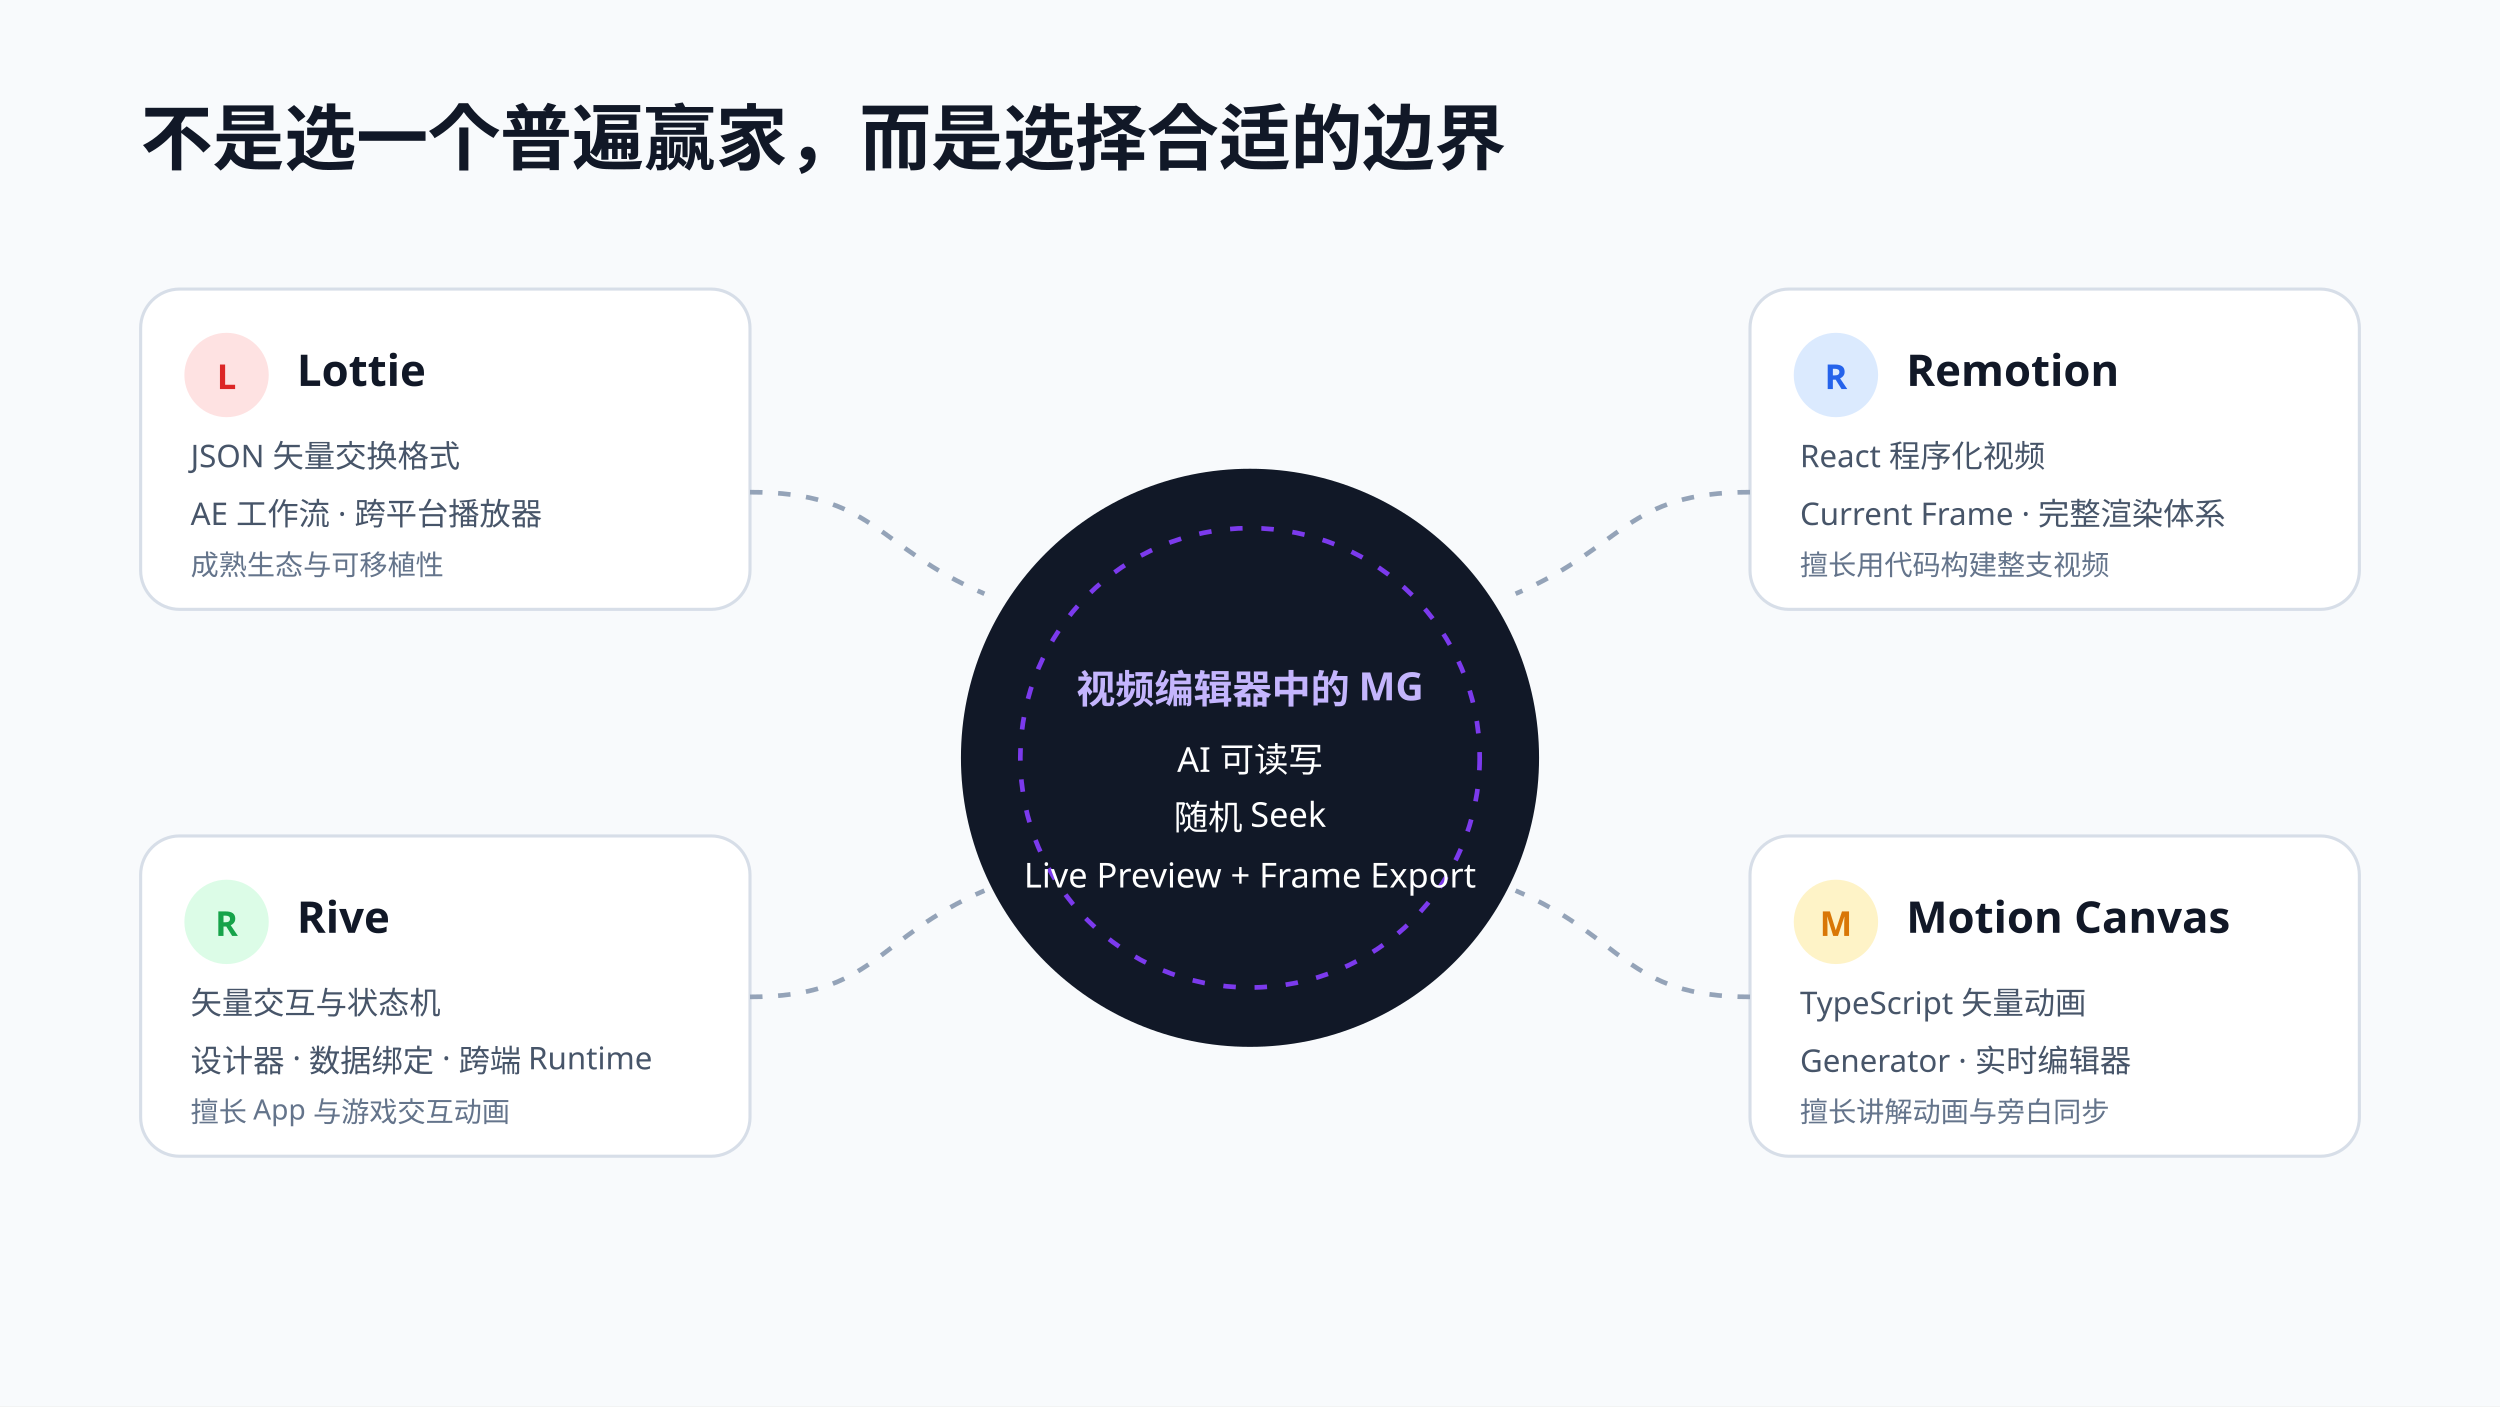
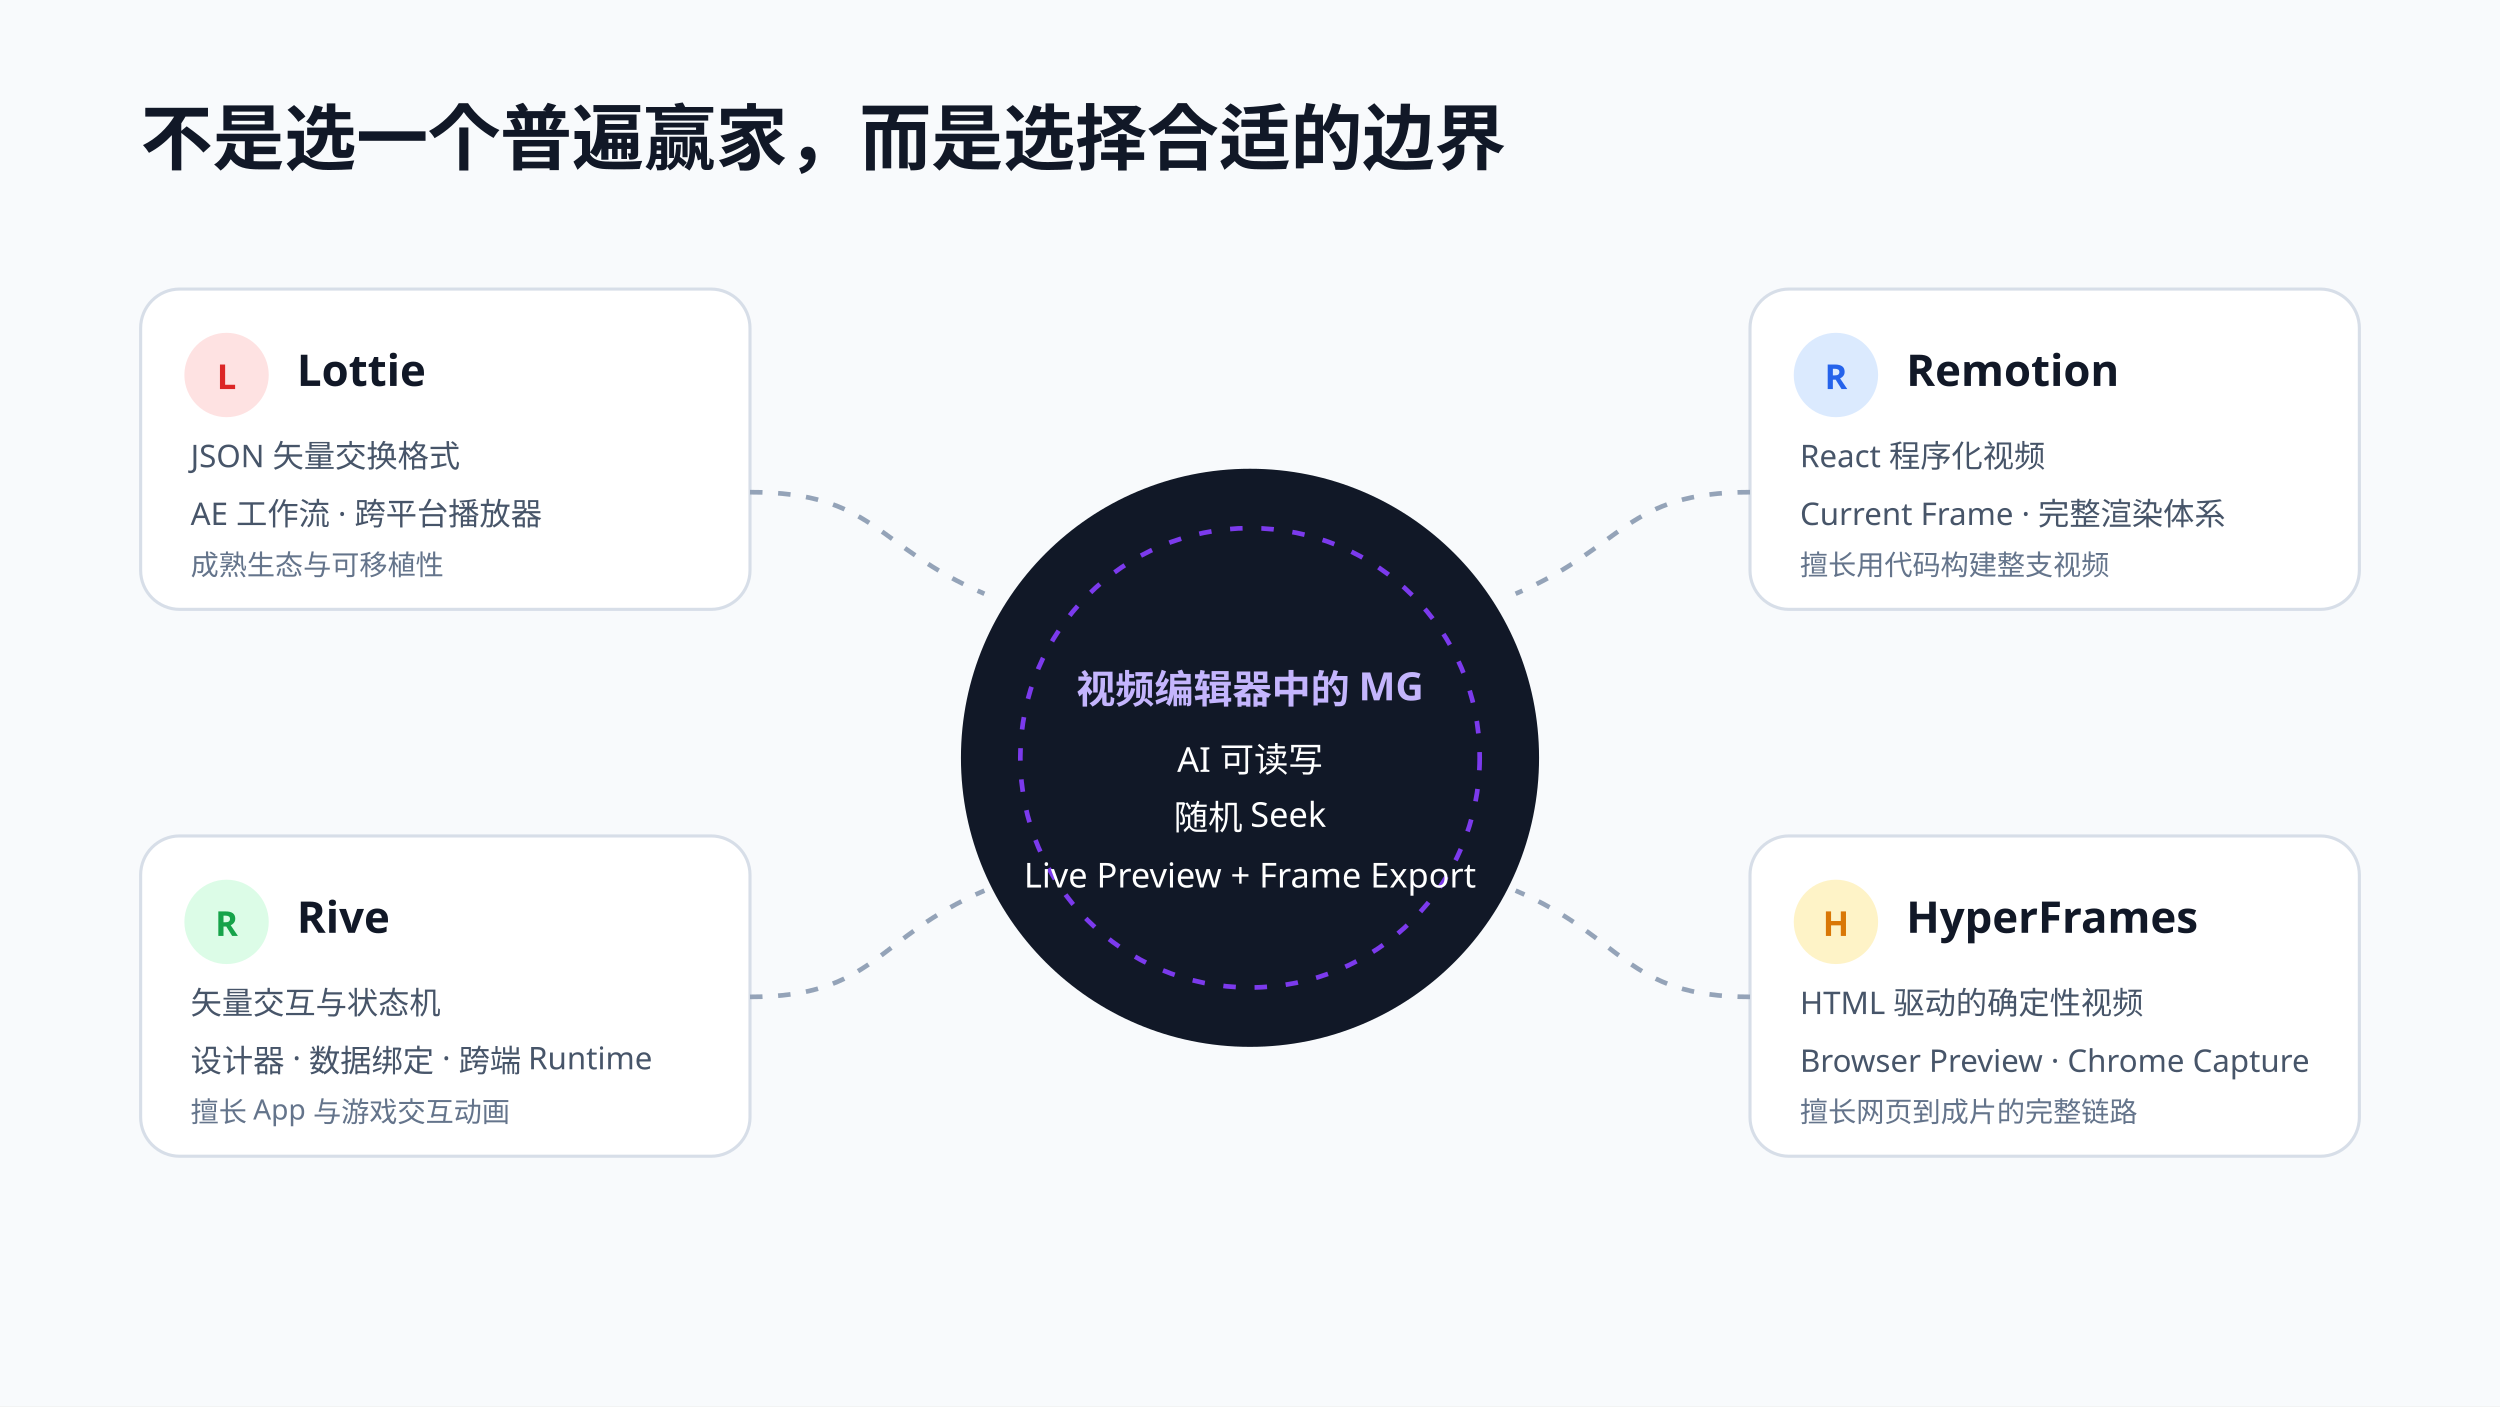
<svg xmlns="http://www.w3.org/2000/svg" width="1600" height="900" viewBox="0 0 1600 900" role="img" aria-labelledby="t d">
  <rect width="1600" height="900" fill="#f8fafc" />
  <text x="90" y="105" font-family="system-ui,sans-serif" font-size="46" font-weight="800" fill="#111827">不是选一个普遍赢家，而是选择合适的边界</text>
  <g font-family="system-ui,sans-serif">
    <g transform="translate(585 270)">
      <circle cx="215" cy="215" r="185" fill="#111827" />
      <circle cx="215" cy="215" r="147" fill="none" stroke="#7c3aed" stroke-width="3" stroke-dasharray="8 12" />
      <text x="215" y="180" text-anchor="middle" font-size="25" font-weight="800" fill="#c4b5fd">视频编辑器中的 MG</text>
      <text x="215" y="224" text-anchor="middle" font-size="22" fill="#fff">AI 可读写</text>
      <text x="215" y="261" text-anchor="middle" font-size="22" fill="#fff">随机 Seek</text>
      <text x="215" y="298" text-anchor="middle" font-size="22" fill="#fff">Live Preview + Frame Export</text>
    </g>
    <g transform="translate(90 185)">
      <rect width="390" height="205" rx="25" fill="#fff" stroke="#d7dee8" stroke-width="2" />
      <circle cx="55" cy="55" r="27" fill="#fee2e2" />
      <text x="55" y="64" text-anchor="middle" font-size="22" font-weight="800" fill="#dc2626">L</text>
      <text x="100" y="62" font-size="28" font-weight="800" fill="#111827">Lottie</text>
      <text x="32" y="114" font-size="20" fill="#475569">JSON 矢量交换格式</text>
      <text x="32" y="151" font-size="20" fill="#475569">AE 工作流 · 跨平台播放器</text>
      <text x="32" y="183" font-size="18" fill="#64748b">成熟生态与可移植性</text>
    </g>
    <g transform="translate(1120 185)">
      <rect width="390" height="205" rx="25" fill="#fff" stroke="#d7dee8" stroke-width="2" />
      <circle cx="55" cy="55" r="27" fill="#dbeafe" />
      <text x="55" y="64" text-anchor="middle" font-size="22" font-weight="800" fill="#2563eb">R</text>
      <text x="100" y="62" font-size="28" font-weight="800" fill="#111827">Remotion</text>
      <text x="32" y="114" font-size="20" fill="#475569">React 程序化视频</text>
      <text x="32" y="151" font-size="20" fill="#475569">Current Frame · 完整渲染体系</text>
      <text x="32" y="183" font-size="18" fill="#64748b">擅长用代码构建整支视频</text>
    </g>
    <g transform="translate(90 535)">
      <rect width="390" height="205" rx="25" fill="#fff" stroke="#d7dee8" stroke-width="2" />
      <circle cx="55" cy="55" r="27" fill="#dcfce7" />
      <text x="55" y="64" text-anchor="middle" font-size="22" font-weight="800" fill="#16a34a">R</text>
      <text x="100" y="62" font-size="28" font-weight="800" fill="#111827">Rive</text>
      <text x="32" y="114" font-size="20" fill="#475569">矢量交互与状态机</text>
      <text x="32" y="151" font-size="20" fill="#475569">设计器 · 数据绑定 · 跨端 Runtime</text>
      <text x="32" y="183" font-size="18" fill="#64748b">擅长 App 与游戏交互动画</text>
    </g>
    <g transform="translate(1120 535)">
      <rect width="390" height="205" rx="25" fill="#fff" stroke="#d7dee8" stroke-width="2" />
      <circle cx="55" cy="55" r="27" fill="#fef3c7" />
-       <text x="55" y="64" text-anchor="middle" font-size="22" font-weight="800" fill="#d97706">M</text>
-       <text x="100" y="62" font-size="28" font-weight="800" fill="#111827">Motion Canvas</text>
-       <text x="32" y="114" font-size="20" fill="#475569">TypeScript 矢量动画</text>
-       <text x="32" y="151" font-size="20" fill="#475569">Generator · 实时编辑器</text>
-       <text x="32" y="183" font-size="18" fill="#64748b">擅长讲解动画与旁白同步</text>
+       <text x="55" y="64" text-anchor="middle" font-size="22" font-weight="800" fill="#d97706">H</text>
+       <text x="100" y="62" font-size="28" font-weight="800" fill="#111827">HyperFrames</text>
+       <text x="32" y="114" font-size="20" fill="#475569">HTML 驱动的确定性视频</text>
+       <text x="32" y="151" font-size="20" fill="#475569">Browser Preview · Chrome Capture</text>
+       <text x="32" y="183" font-size="18" fill="#64748b">擅长网页到成片的完整链路</text>
    </g>
    <g stroke="#94a3b8" stroke-width="3" stroke-dasharray="8 10" fill="none">
      <path d="M480 315C560 315 560 350 630 380" />
      <path d="M1120 315C1040 315 1040 350 970 380" />
      <path d="M480 638C560 638 560 600 630 570" />
      <path d="M1120 638C1040 638 1040 600 970 570" />
    </g>
  </g>
</svg>
